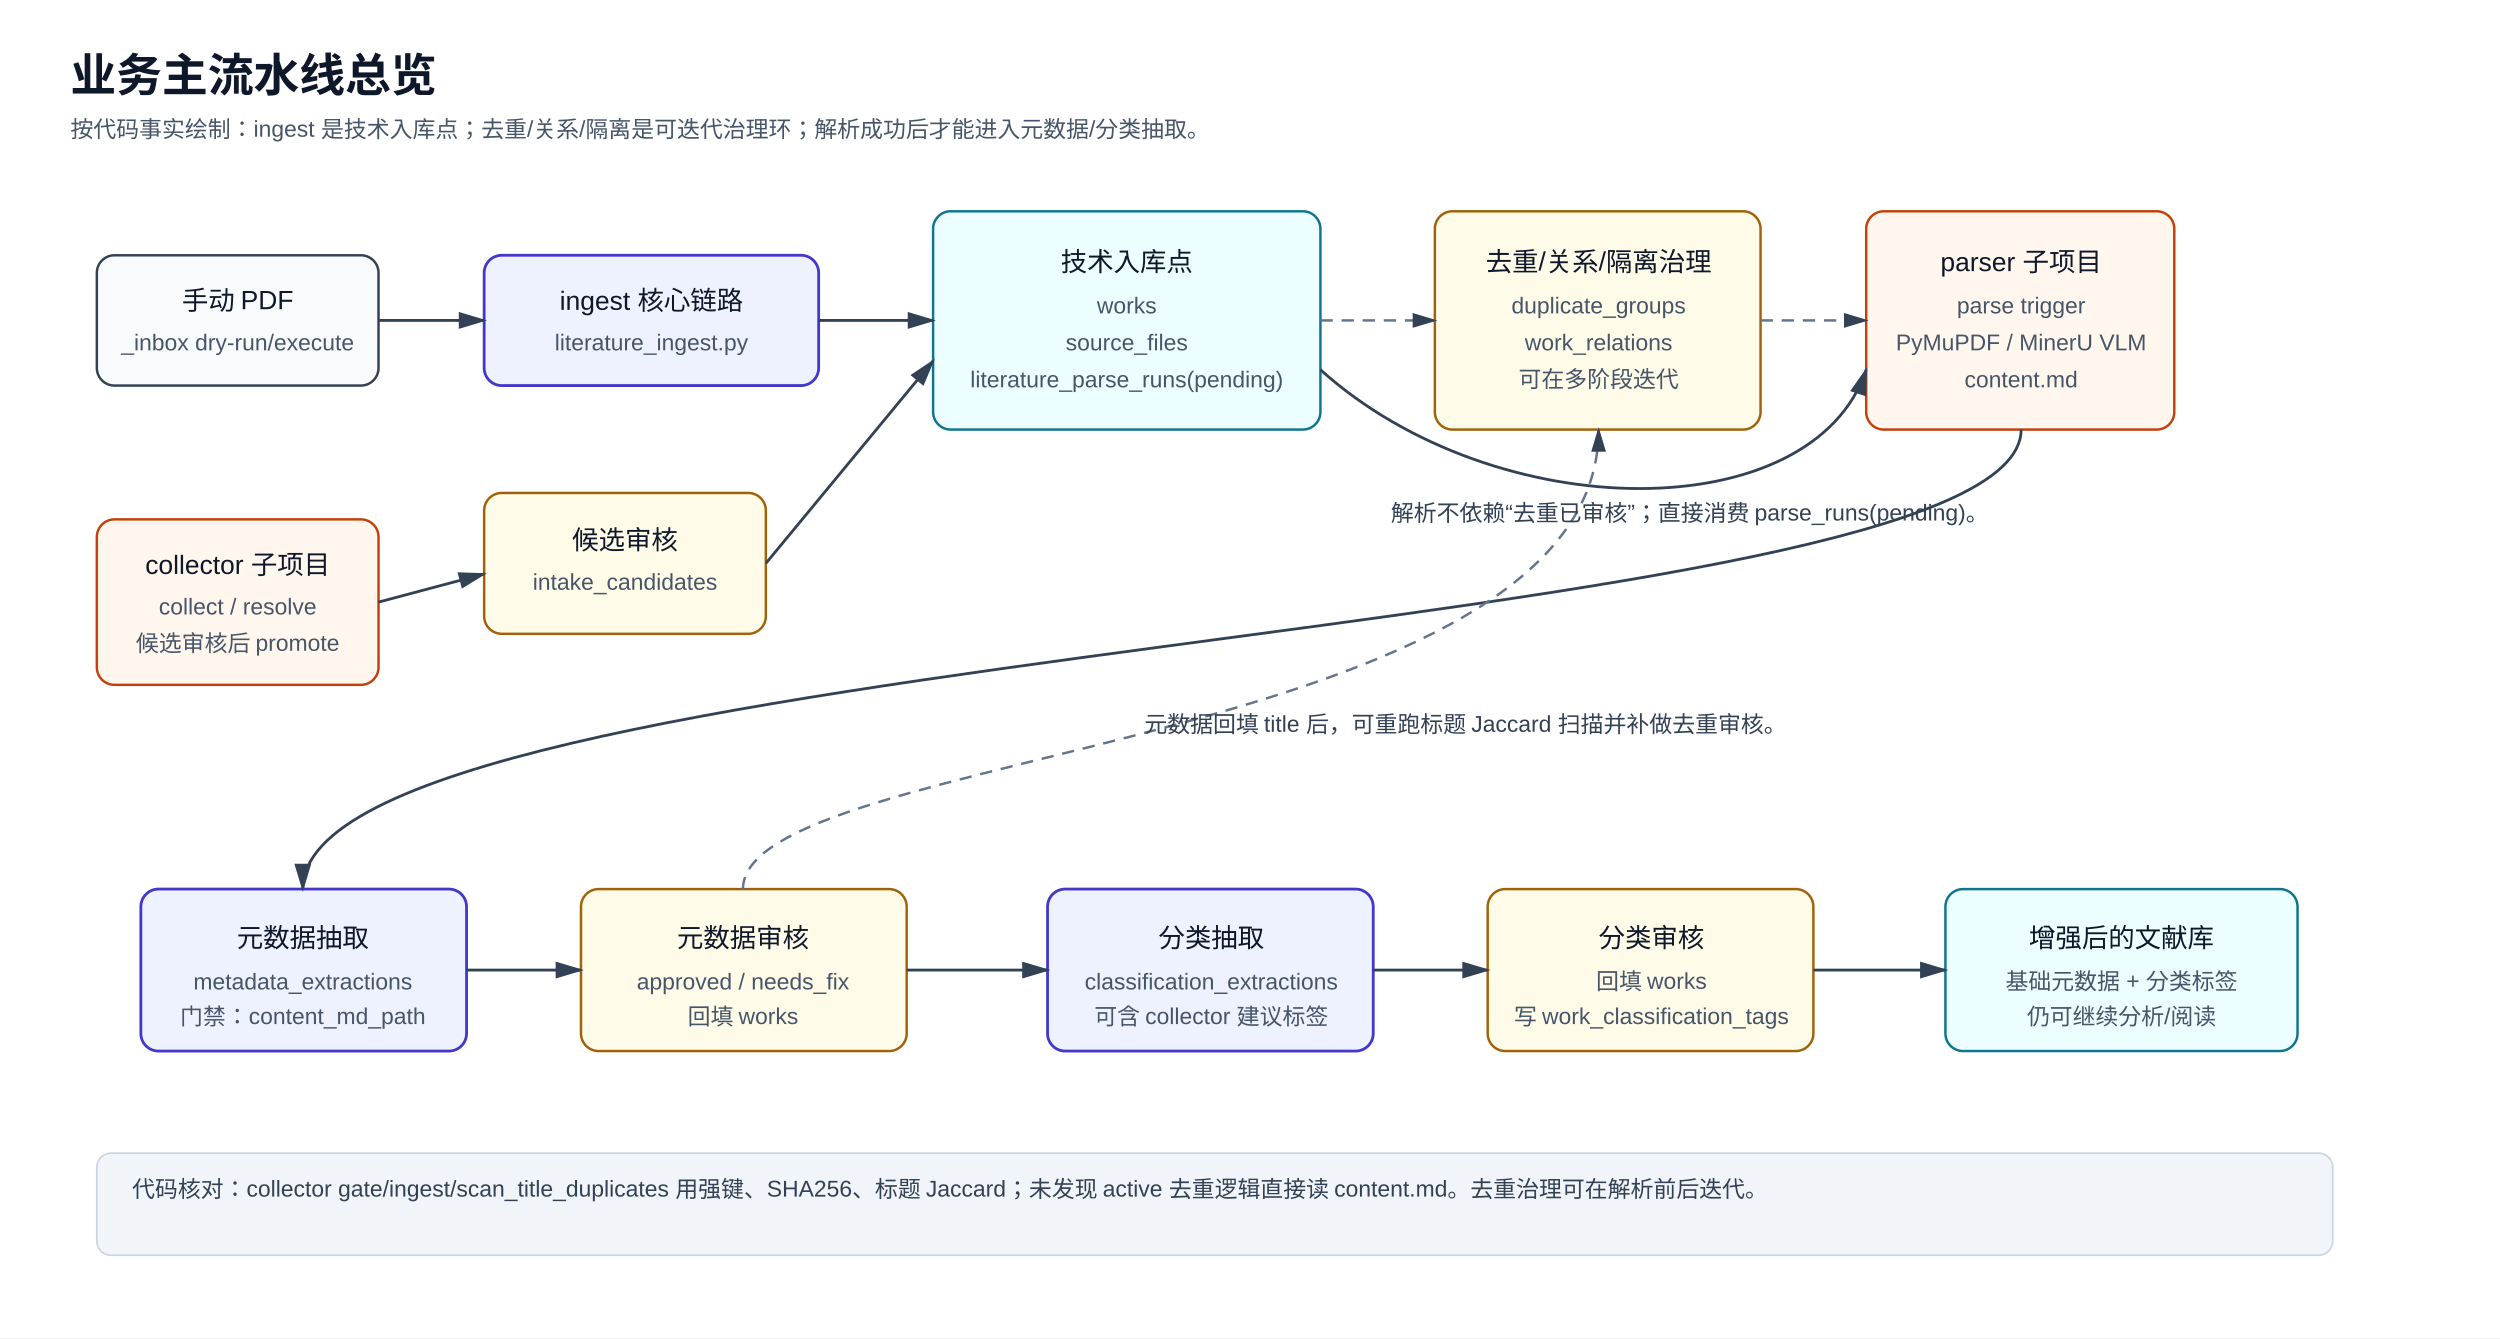
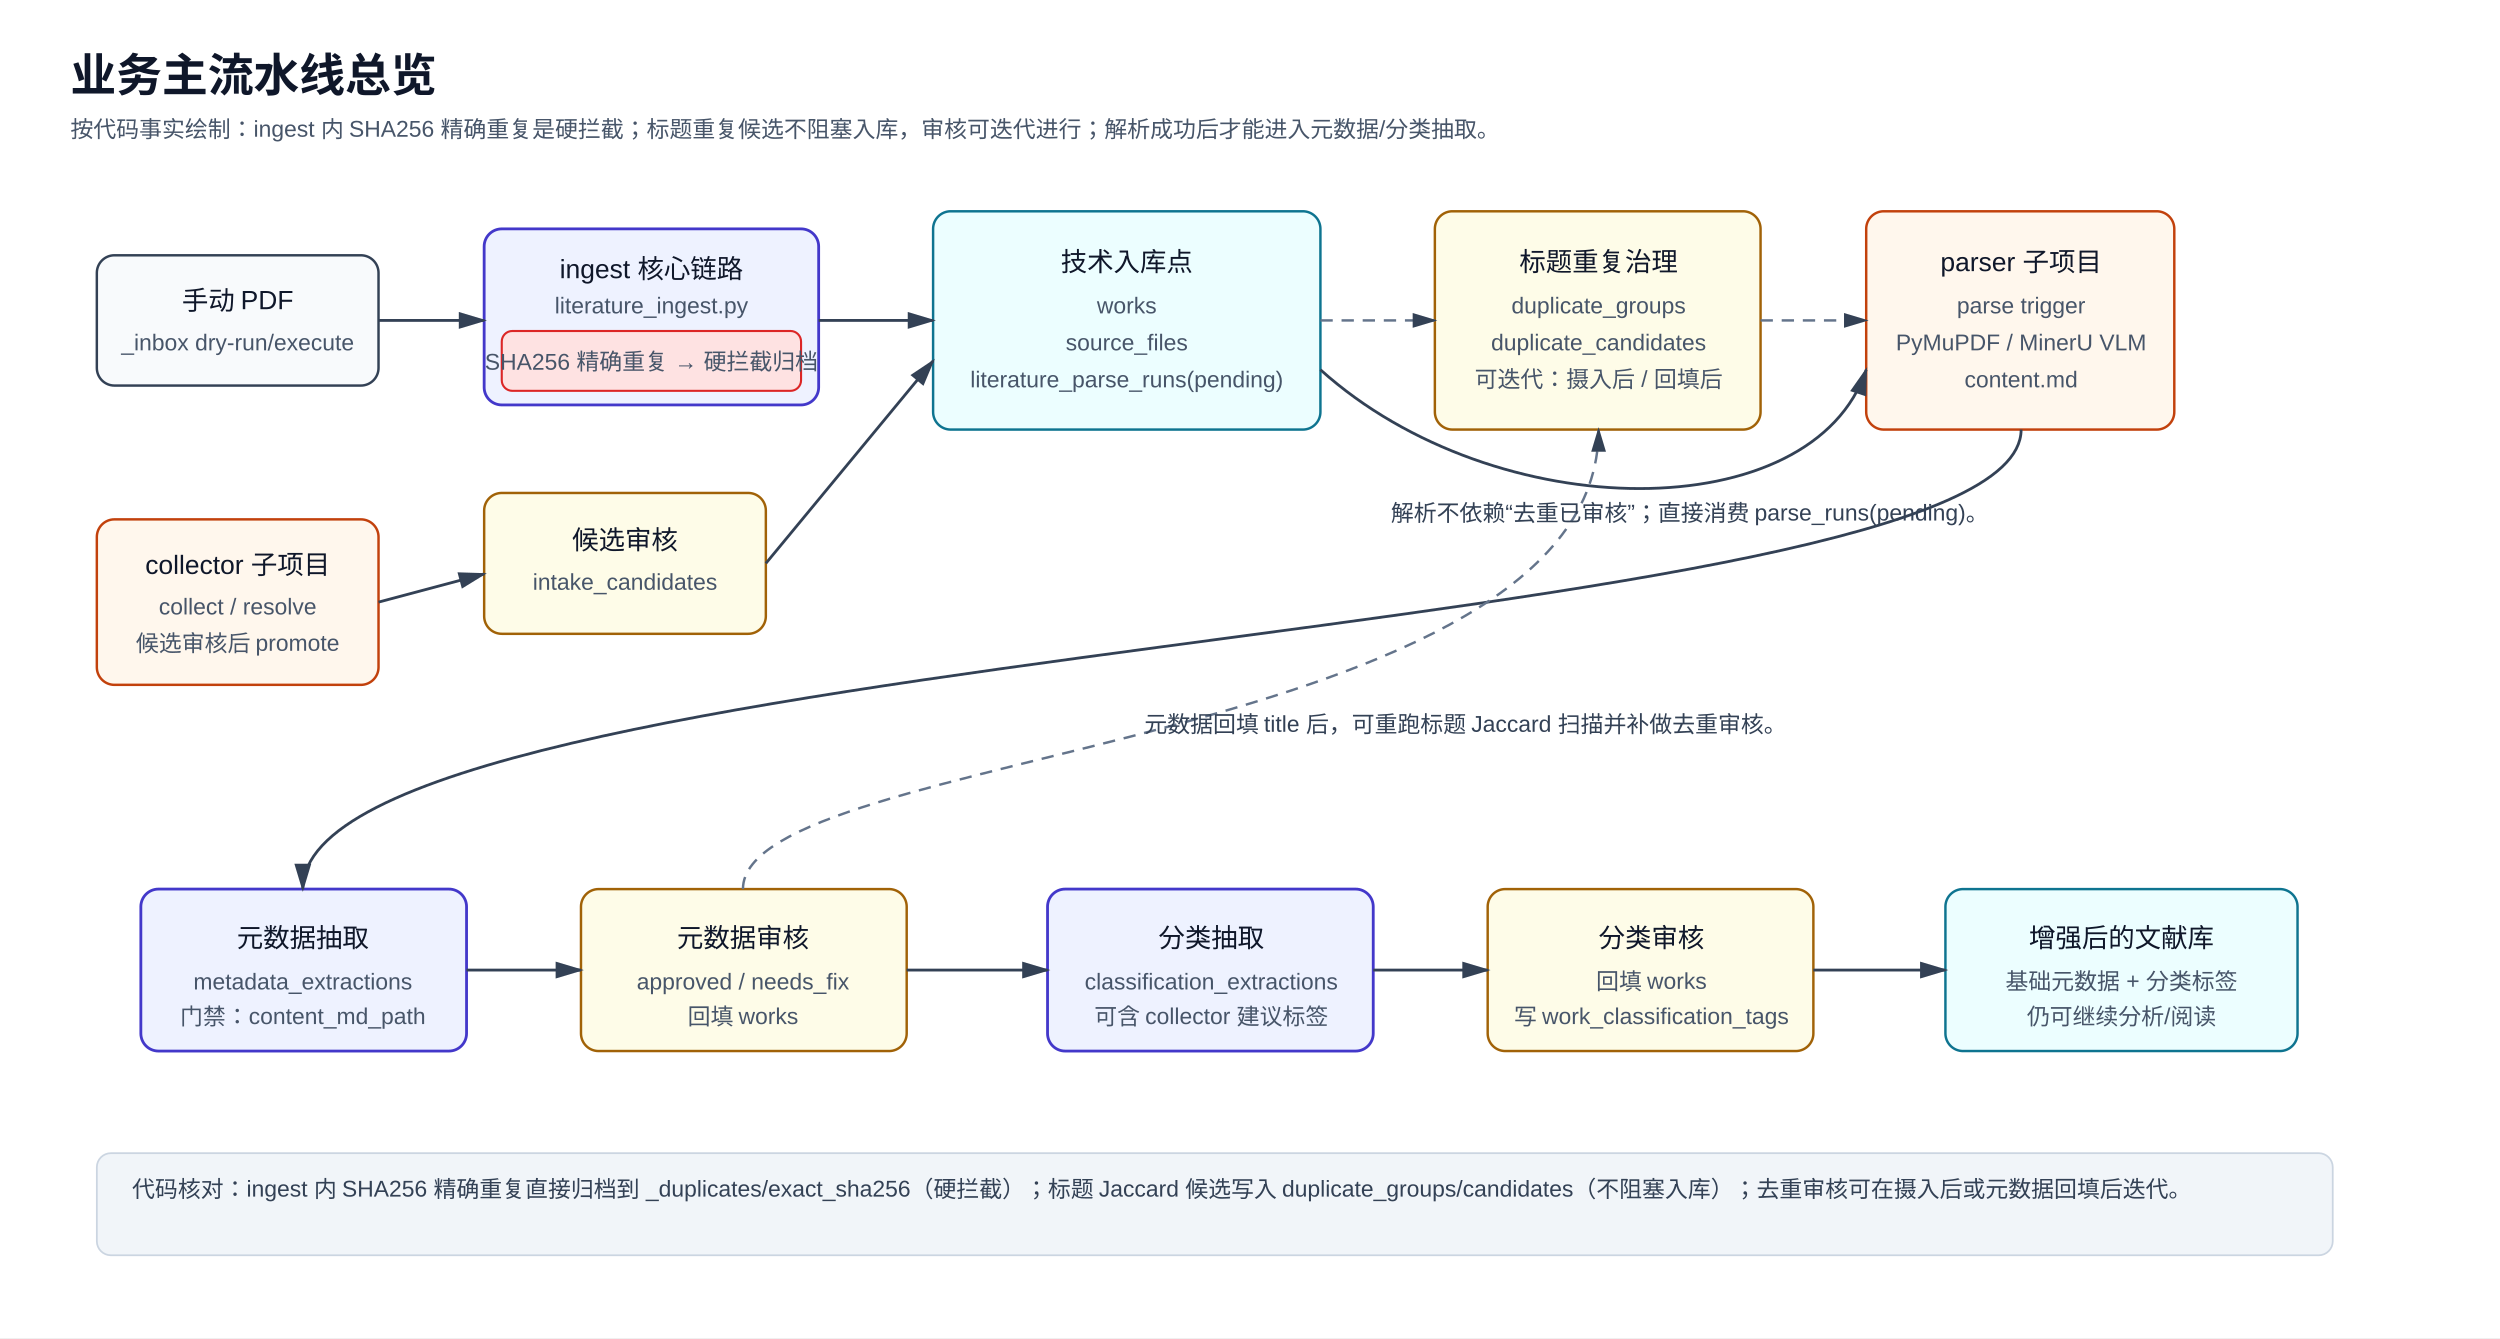
<svg xmlns="http://www.w3.org/2000/svg" width="1420" height="760" viewBox="0 0 1420 760" role="img" aria-labelledby="title desc">
  <defs>
    <marker id="arrow" markerWidth="10" markerHeight="10" refX="9" refY="3" orient="auto">
      <path d="M0,0 L10,3 L0,6 Z" fill="#334155" />
    </marker>
    <style>
      .box{fill:#f8fafc;stroke:#334155;stroke-width:1.4;rx:10}
      .stage{fill:#eef2ff;stroke:#4338ca;stroke-width:1.6;rx:10}
      .store{fill:#ecfeff;stroke:#0e7490;stroke-width:1.4;rx:10}
      .review{fill:#fefce8;stroke:#a16207;stroke-width:1.4;rx:10}
      .module{fill:#fff7ed;stroke:#c2410c;stroke-width:1.4;rx:10}
      .title{font:700 26px "Microsoft YaHei",Arial,sans-serif;fill:#0f172a}
      .text{font:15px "Microsoft YaHei",Arial,sans-serif;fill:#0f172a}
      .small{font:13px "Microsoft YaHei",Arial,sans-serif;fill:#475569}
      .note{font:13px "Microsoft YaHei",Arial,sans-serif;fill:#334155}
      .line{stroke:#334155;stroke-width:1.6;fill:none;marker-end:url(#arrow)}
      .soft{stroke:#64748b;stroke-width:1.4;stroke-dasharray:7 5;fill:none;marker-end:url(#arrow)}
    </style>
  </defs>
  <rect width="1420" height="760" fill="#ffffff" />
  <text x="40" y="52" class="title">业务主流水线总览</text>
-   <text x="40" y="78" class="small">按代码事实绘制：ingest 是技术入库点；去重/关系/隔离是可迭代治理环；解析成功后才能进入元数据/分类抽取。</text>
+   <text x="40" y="78" class="small">按代码事实绘制：ingest 内 SHA256 精确重复是硬拦截；标题重复候选不阻塞入库，审核可迭代进行；解析成功后才能进入元数据/分类抽取。</text>
  <rect x="55" y="145" width="160" height="74" class="box" />
  <text x="135" y="176" text-anchor="middle" class="text">手动 PDF</text>
  <text x="135" y="199" text-anchor="middle" class="small">_inbox dry-run/execute</text>
  <rect x="55" y="295" width="160" height="94" class="module" />
  <text x="135" y="326" text-anchor="middle" class="text">collector 子项目</text>
  <text x="135" y="349" text-anchor="middle" class="small">collect / resolve</text>
  <text x="135" y="370" text-anchor="middle" class="small">候选审核后 promote</text>
  <rect x="275" y="280" width="160" height="80" class="review" />
  <text x="355" y="312" text-anchor="middle" class="text">候选审核</text>
  <text x="355" y="335" text-anchor="middle" class="small">intake_candidates</text>
-   <rect x="275" y="145" width="190" height="74" class="stage" />
-   <text x="370" y="176" text-anchor="middle" class="text">ingest 核心链路</text>
-   <text x="370" y="199" text-anchor="middle" class="small">literature_ingest.py</text>
+   <rect x="275" y="130" width="190" height="100" class="stage" />
+   <text x="370" y="158" text-anchor="middle" class="text">ingest 核心链路</text>
+   <text x="370" y="178" text-anchor="middle" class="small">literature_ingest.py</text>
+   <rect x="285" y="188" width="170" height="34" fill="#fee2e2" stroke="#dc2626" stroke-width="1.2" rx="6" />
+   <text x="370" y="210" text-anchor="middle" class="small" fill="#dc2626">SHA256 精确重复 → 硬拦截归档</text>
  <rect x="530" y="120" width="220" height="124" class="store" />
  <text x="640" y="154" text-anchor="middle" class="text">技术入库点</text>
  <text x="640" y="178" text-anchor="middle" class="small">works</text>
  <text x="640" y="199" text-anchor="middle" class="small">source_files</text>
  <text x="640" y="220" text-anchor="middle" class="small">literature_parse_runs(pending)</text>
  <rect x="815" y="120" width="185" height="124" class="review" />
-   <text x="908" y="154" text-anchor="middle" class="text">去重/关系/隔离治理</text>
+   <text x="908" y="154" text-anchor="middle" class="text">标题重复治理</text>
  <text x="908" y="178" text-anchor="middle" class="small">duplicate_groups</text>
-   <text x="908" y="199" text-anchor="middle" class="small">work_relations</text>
-   <text x="908" y="220" text-anchor="middle" class="small">可在多阶段迭代</text>
+   <text x="908" y="199" text-anchor="middle" class="small">duplicate_candidates</text>
+   <text x="908" y="220" text-anchor="middle" class="small">可迭代：摄入后 / 回填后</text>
  <rect x="1060" y="120" width="175" height="124" class="module" />
  <text x="1148" y="154" text-anchor="middle" class="text">parser 子项目</text>
  <text x="1148" y="178" text-anchor="middle" class="small">parse trigger</text>
  <text x="1148" y="199" text-anchor="middle" class="small">PyMuPDF / MinerU VLM</text>
  <text x="1148" y="220" text-anchor="middle" class="small">content.md</text>
  <rect x="80" y="505" width="185" height="92" class="stage" />
  <text x="172" y="538" text-anchor="middle" class="text">元数据抽取</text>
  <text x="172" y="562" text-anchor="middle" class="small">metadata_extractions</text>
  <text x="172" y="582" text-anchor="middle" class="small">门禁：content_md_path</text>
  <rect x="330" y="505" width="185" height="92" class="review" />
  <text x="422" y="538" text-anchor="middle" class="text">元数据审核</text>
  <text x="422" y="562" text-anchor="middle" class="small">approved / needs_fix</text>
  <text x="422" y="582" text-anchor="middle" class="small">回填 works</text>
  <rect x="595" y="505" width="185" height="92" class="stage" />
  <text x="688" y="538" text-anchor="middle" class="text">分类抽取</text>
  <text x="688" y="562" text-anchor="middle" class="small">classification_extractions</text>
  <text x="688" y="582" text-anchor="middle" class="small">可含 collector 建议标签</text>
  <rect x="845" y="505" width="185" height="92" class="review" />
  <text x="938" y="538" text-anchor="middle" class="text">分类审核</text>
  <text x="938" y="562" text-anchor="middle" class="small">回填 works</text>
  <text x="938" y="582" text-anchor="middle" class="small">写 work_classification_tags</text>
  <rect x="1105" y="505" width="200" height="92" class="store" />
  <text x="1205" y="538" text-anchor="middle" class="text">增强后的文献库</text>
  <text x="1205" y="562" text-anchor="middle" class="small">基础元数据 + 分类标签</text>
  <text x="1205" y="582" text-anchor="middle" class="small">仍可继续分析/阅读</text>
  <line x1="215" y1="182" x2="275" y2="182" class="line" />
  <line x1="215" y1="342" x2="275" y2="326" class="line" />
  <line x1="435" y1="320" x2="530" y2="205" class="line" />
  <line x1="465" y1="182" x2="530" y2="182" class="line" />
  <line x1="750" y1="182" x2="815" y2="182" class="soft" />
  <line x1="1000" y1="182" x2="1060" y2="182" class="soft" />
  <path d="M750 210 C850 300, 1030 300, 1060 210" class="line" />
  <path d="M1148 244 C1148 365, 172 365, 172 505" class="line" />
  <line x1="265" y1="551" x2="330" y2="551" class="line" />
  <line x1="515" y1="551" x2="595" y2="551" class="line" />
  <line x1="780" y1="551" x2="845" y2="551" class="line" />
  <line x1="1030" y1="551" x2="1105" y2="551" class="line" />
  <path d="M422 505 C422 425, 908 425, 908 244" class="soft" />
  <text x="650" y="416" class="note">元数据回填 title 后，可重跑标题 Jaccard 扫描并补做去重审核。</text>
  <text x="790" y="296" class="note">解析不依赖“去重已审核”；直接消费 parse_runs(pending)。</text>
  <rect x="55" y="655" width="1270" height="58" fill="#f1f5f9" stroke="#cbd5e1" rx="8" />
-   <text x="75" y="680" class="note">代码核对：collector gate/ingest/scan_title_duplicates 用强键、SHA256、标题 Jaccard；未发现 active 去重逻辑直接读 content.md。去重治理可在解析前后迭代。</text>
+   <text x="75" y="680" class="note">代码核对：ingest 内 SHA256 精确重复直接归档到 _duplicates/exact_sha256（硬拦截）；标题 Jaccard 候选写入 duplicate_groups/candidates（不阻塞入库）；去重审核可在摄入后或元数据回填后迭代。</text>
</svg>
